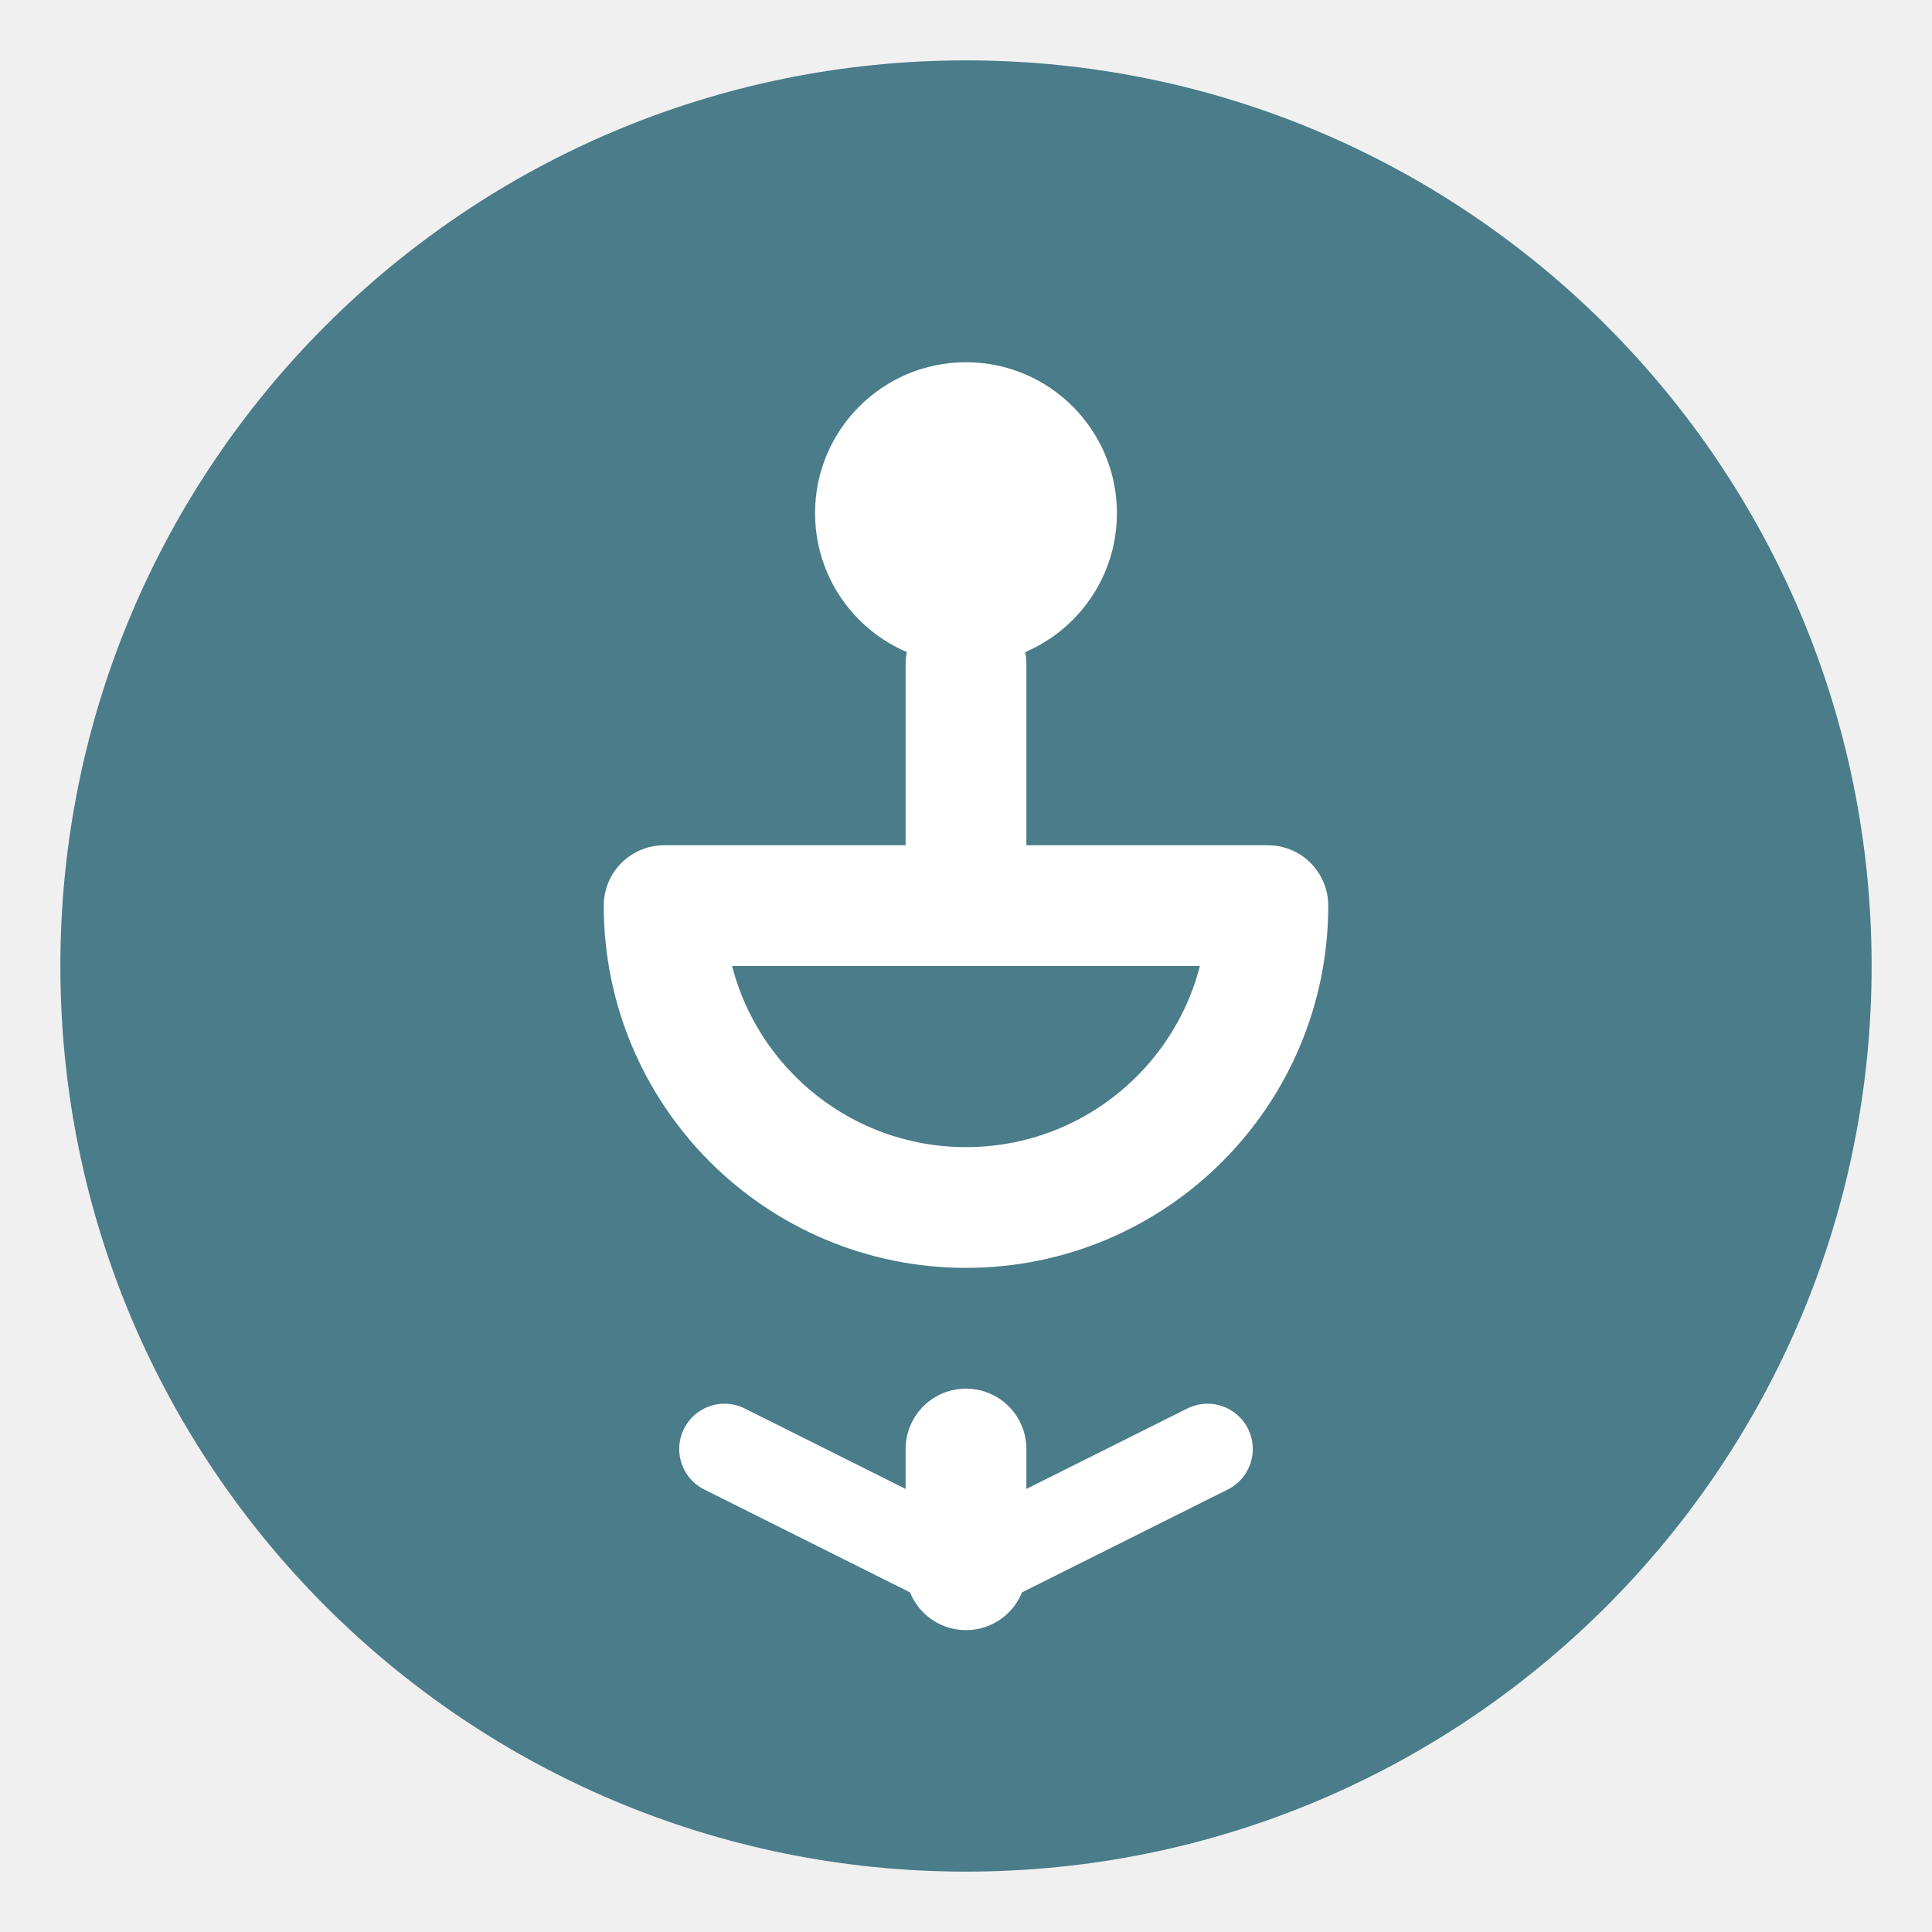
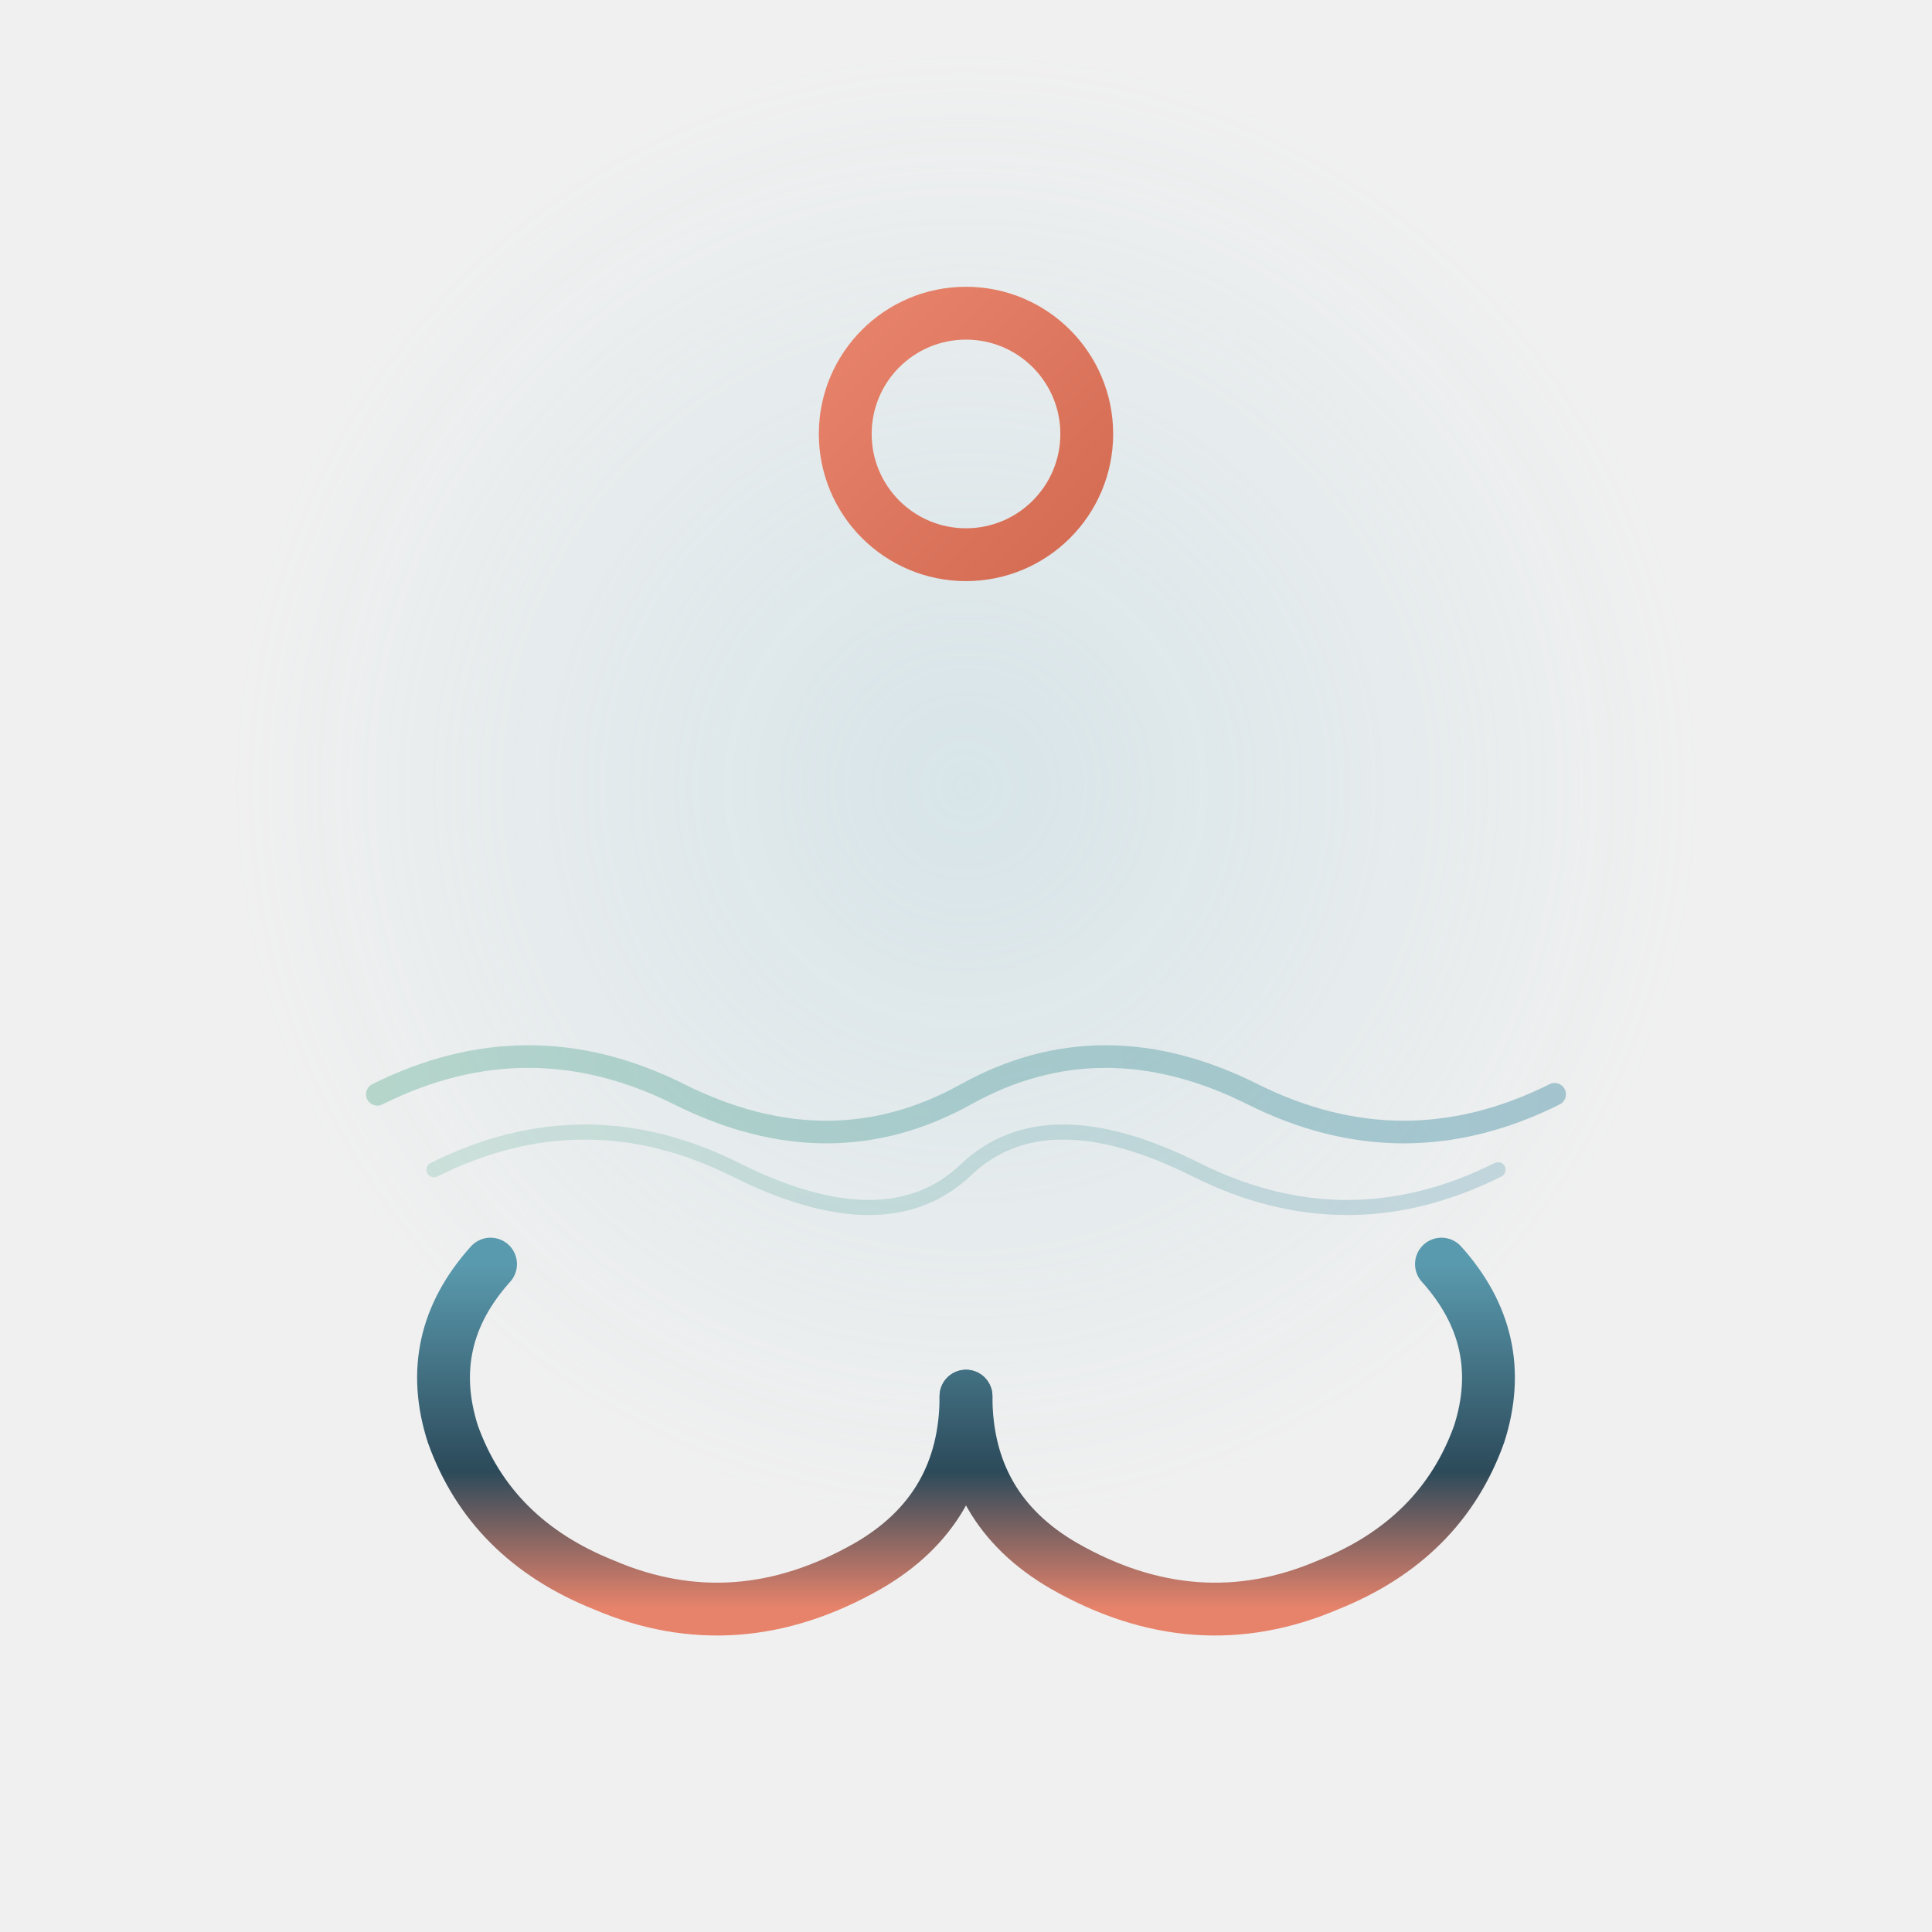
- <svg xmlns="http://www.w3.org/2000/svg" viewBox="0 0 32 32" fill="none">
-   <circle cx="16" cy="16" r="15" fill="#4A7C8A" />
-   <path d="M16 6a2.5 2.5 0 1 0 0 5 2.5 2.5 0 0 0 0-5z" fill="#fff" />
-   <path d="M16 11v4m0 0H11a5 5 0 0 0 5 5 5 5 0 0 0 5-5h-5zm0 9v2" stroke="#fff" stroke-width="2" stroke-linecap="round" stroke-linejoin="round" />
-   <path d="M12 24l4 2 4-2" stroke="#fff" stroke-width="1.5" stroke-linecap="round" stroke-linejoin="round" />
+ <svg xmlns="http://www.w3.org/2000/svg" viewBox="0 0 512 512" fill="none">
+   <defs>
+     <linearGradient id="oceanCoral" x1="0" y1="0" x2="0" y2="1">
+       <stop offset="0%" stop-color="#5A9AAE" />
+       <stop offset="60%" stop-color="#2C4A5A" />
+       <stop offset="100%" stop-color="#E8836B" />
+     </linearGradient>
+     <radialGradient id="glow" cx="50%" cy="45%" r="45%">
+       <stop offset="0%" stop-color="#8CC2D3" stop-opacity="0.25" />
+       <stop offset="100%" stop-color="#8CC2D3" stop-opacity="0" />
+     </radialGradient>
+     <linearGradient id="ringGrad" x1="0" y1="0" x2="1" y2="1">
+       <stop offset="0%" stop-color="#E8836B" />
+       <stop offset="100%" stop-color="#D46B53" />
+     </linearGradient>
+     <linearGradient id="waveGrad" x1="0" y1="0" x2="1" y2="0">
+       <stop offset="0%" stop-color="#7DBCA8" />
+       <stop offset="100%" stop-color="#5A9AAE" />
+     </linearGradient>
+   </defs>
+   <circle cx="256" cy="230" r="220" fill="url(#glow)" />
+   <circle cx="256" cy="115" r="32" stroke="url(#ringGrad)" stroke-width="14" fill="none" />
+   <line x1="256" y1="147" x2="256" y2="370" stroke="url(#oceanCoral)" stroke-width="16" stroke-linecap="round" />
+   <line x1="176" y1="210" x2="336" y2="210" stroke="url(#oceanCoral)" stroke-width="14" stroke-linecap="round" />
+   <path d="M256 370 Q256 400, 230 415 Q195 435, 160 420 Q130 408, 120 380 Q112 355, 130 335" stroke="url(#oceanCoral)" stroke-width="14" stroke-linecap="round" fill="none" />
+   <path d="M256 370 Q256 400, 282 415 Q317 435, 352 420 Q382 408, 392 380 Q400 355, 382 335" stroke="url(#oceanCoral)" stroke-width="14" stroke-linecap="round" fill="none" />
+   <path d="M100 290 Q140 270, 180 290 Q220 310, 256 290 Q292 270, 332 290 Q372 310, 412 290" stroke="url(#waveGrad)" stroke-width="6" stroke-linecap="round" fill="none" opacity="0.5" />
+   <path d="M115 310 Q155 290, 195 310 Q235 330, 256 310 Q277 290, 317 310 Q357 330, 397 310" stroke="url(#waveGrad)" stroke-width="4" stroke-linecap="round" fill="none" opacity="0.3" />
</svg>
